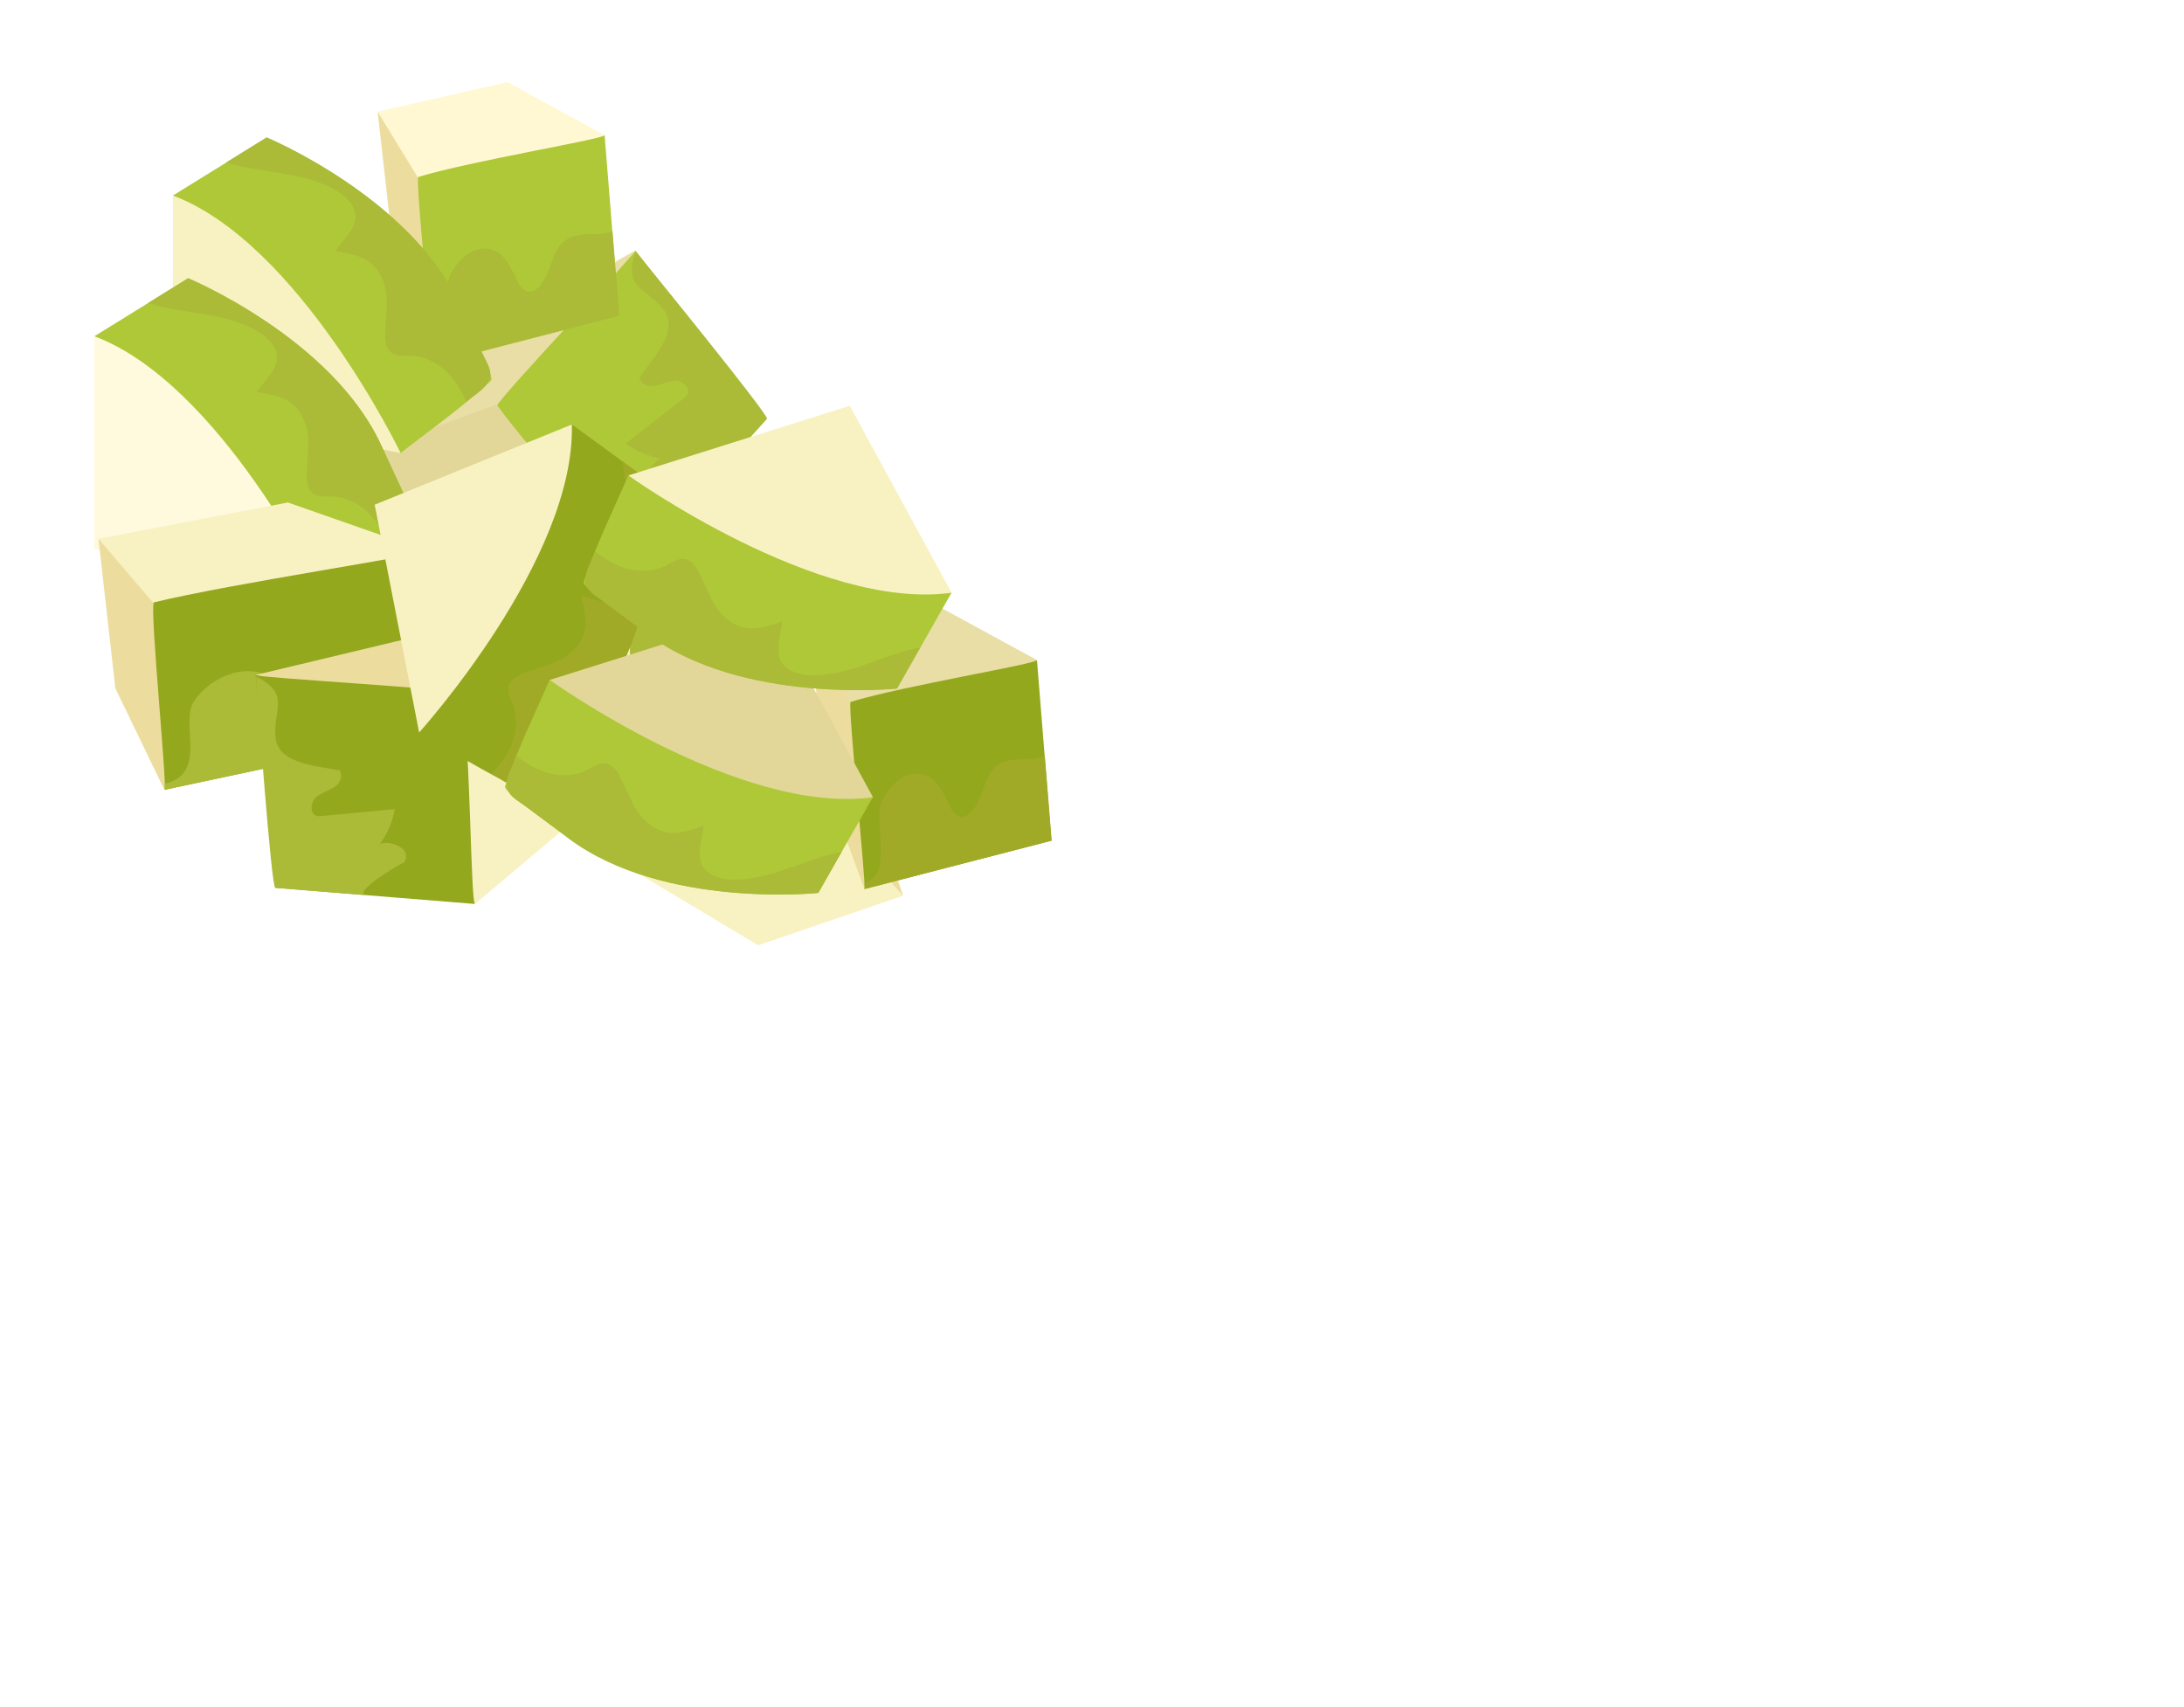
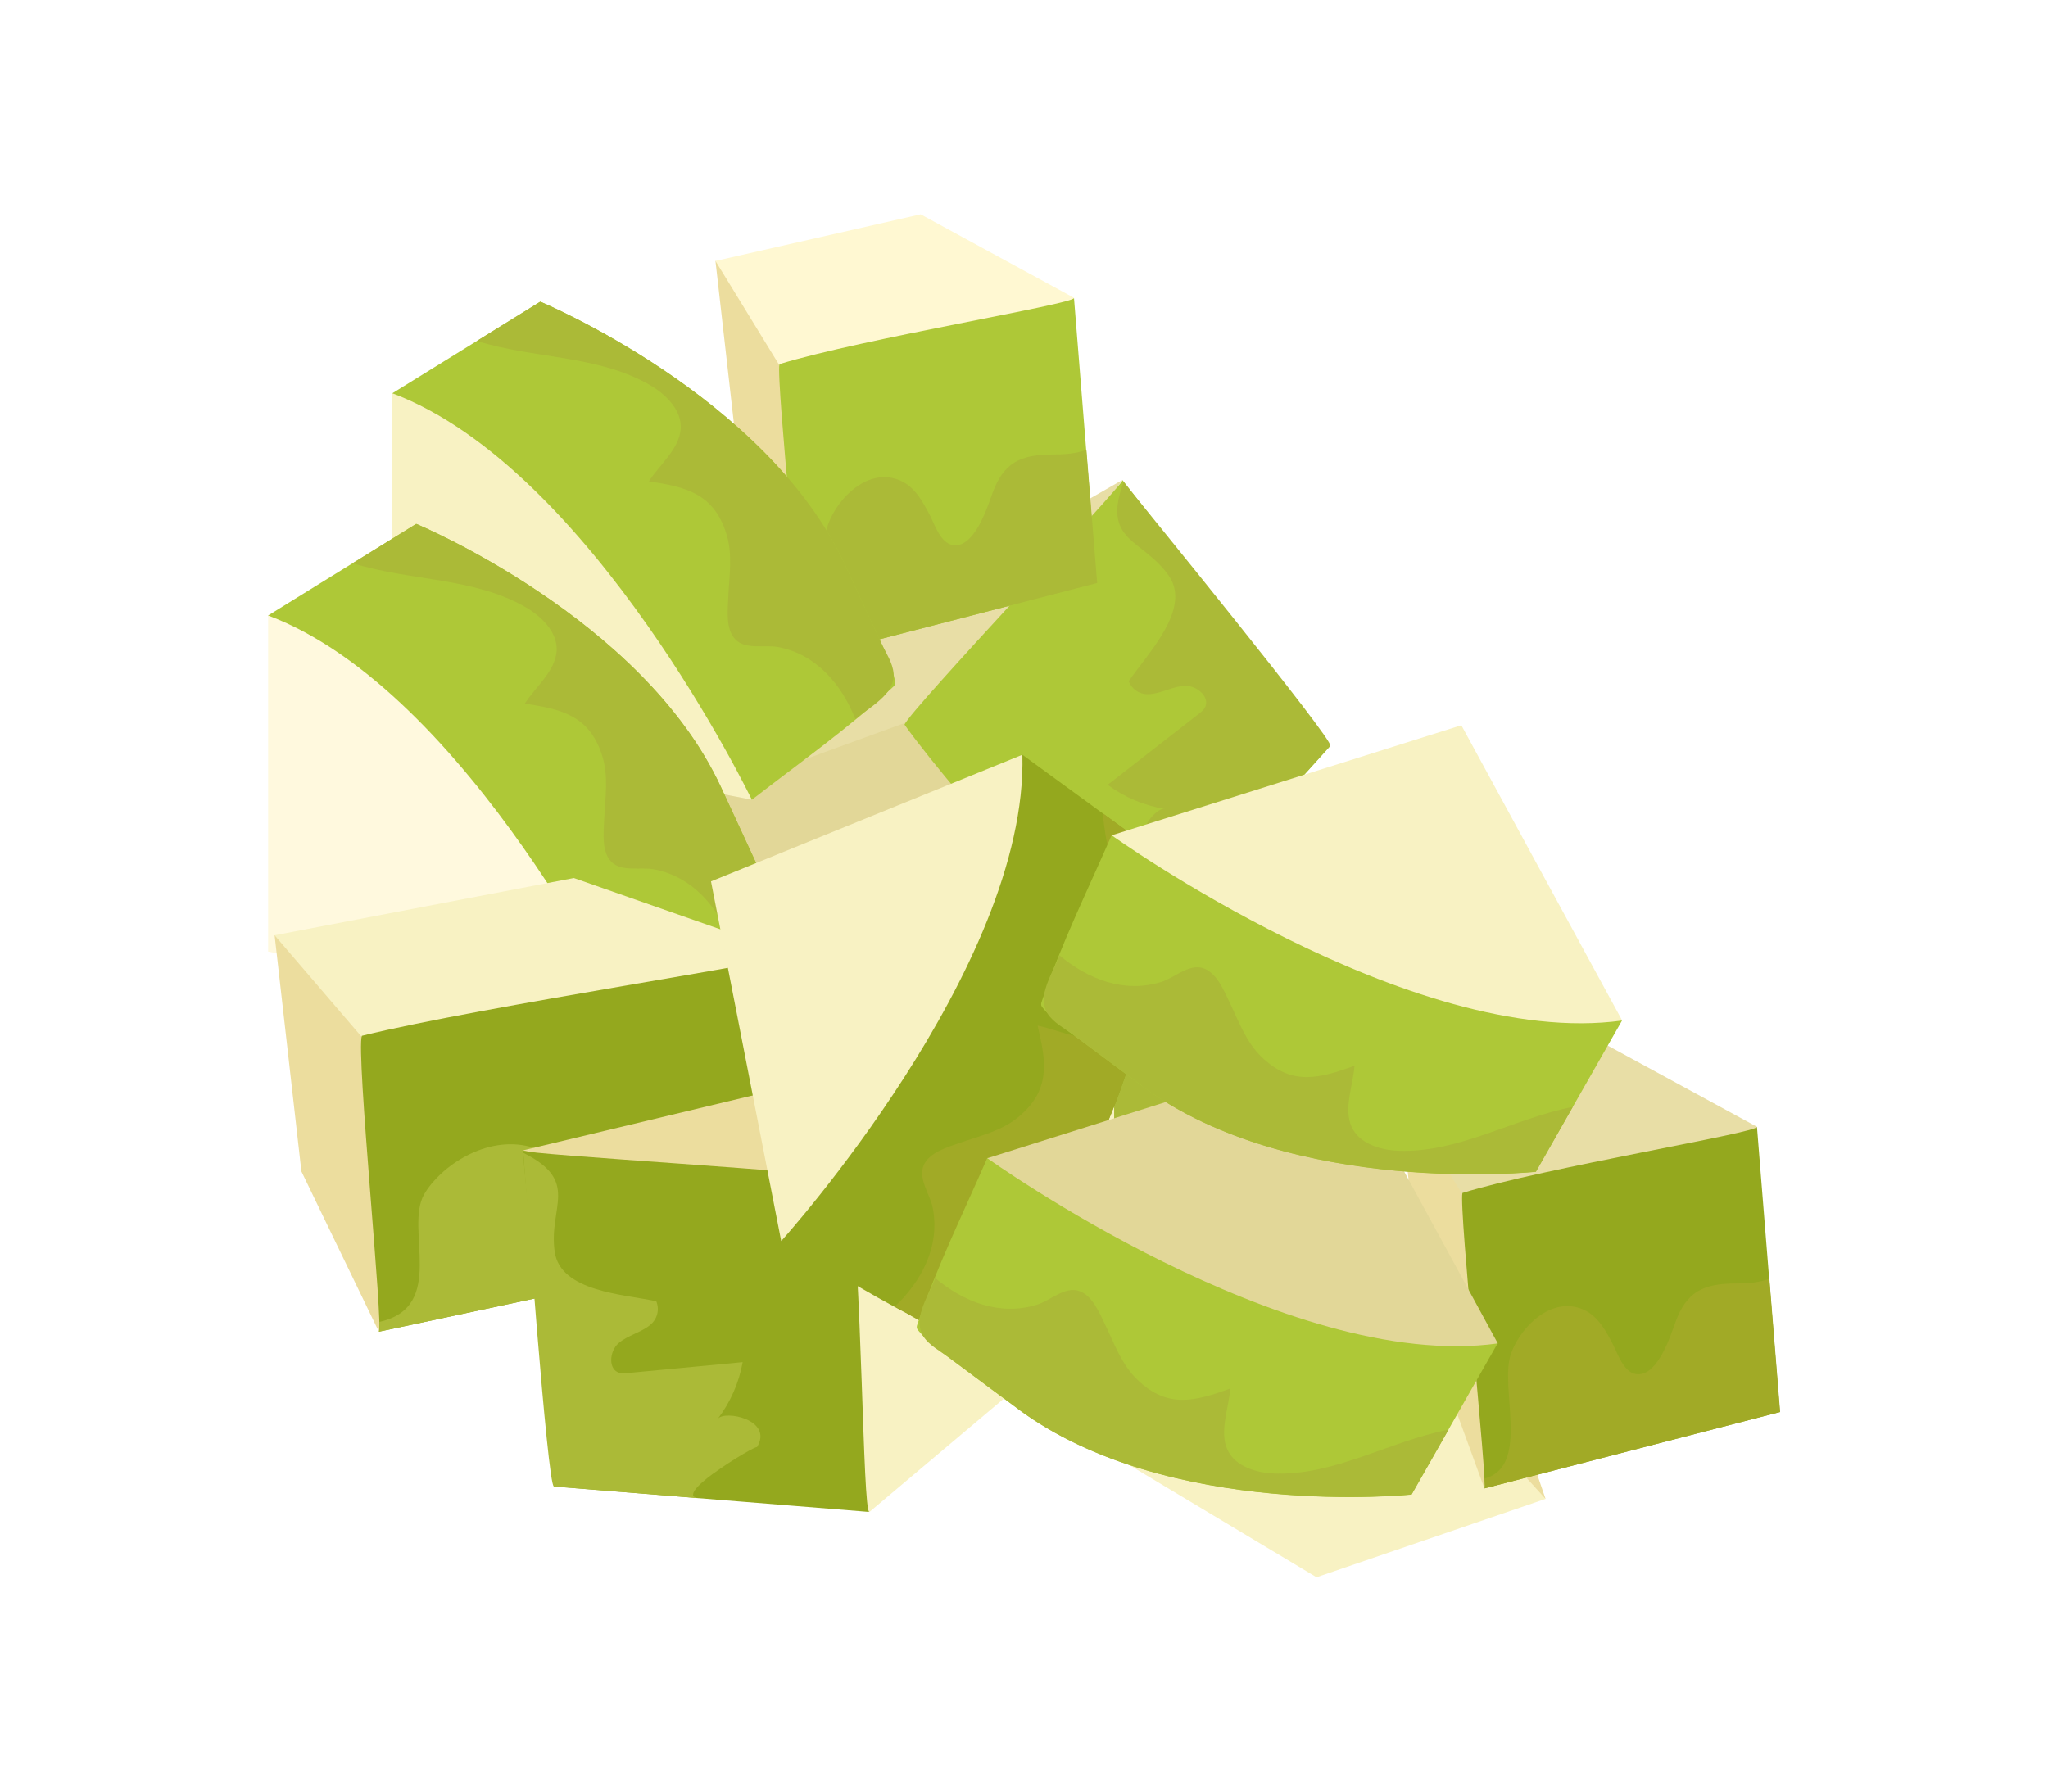
- <svg xmlns="http://www.w3.org/2000/svg" id="a" viewBox="0 0 256 200">
+ <svg xmlns="http://www.w3.org/2000/svg" id="a" viewBox="0 0 152 133">
  <defs>
    <style>.b{fill:#fff8d2;}.c{fill:#fff9de;}.d{fill:#e8dea6;}.e{fill:#e2d798;}.f{fill:#aec837;}.g{fill:#a1aa26;}.h{fill:#f8f2c3;}.i{fill:#ecdd9e;}.j{fill:#94a81e;}.k{fill:#abba37;}</style>
  </defs>
  <g>
-     <polygon class="d" points="54 52.81 38.1 54.75 50.41 43.16 74.46 29.35 62.39 46.58 54 52.81" />
+     <polygon class="d" points="62.84 59.09 46.95 61.03 59.25 49.43 83.3 35.63 71.23 52.86 62.84 59.09" />
    <g>
-       <polygon class="e" points="38.1 54.75 50.43 67.83 74.15 66.52 74.72 50.77 59.71 46.89 38.1 54.75" />
-       <path class="f" d="M58.28,47.5c4.13,5.8,16.21,18.65,15.88,19.02l15.74-17.43s-15.22-19.47-15.43-19.73c.19,.24-15.66,16.95-16.18,18.15Z" />
-       <path class="k" d="M80.59,56.5c-1.76,.21-3.88,.74-3.65,.8-2.34-.62-.18-3.67,.66-3.53-1.53-.25-2.99-.87-4.23-1.79,2.26-1.76,4.52-3.52,6.78-5.28,.15-.12,.31-.24,.41-.41,.48-.76-.54-1.69-1.44-1.66-.9,.03-1.72,.55-2.62,.62-.72,.06-1.31-.33-1.57-.96,1.39-2.03,4.7-5.39,2.97-7.84-1.94-2.76-4.99-2.49-3.35-6.95,1.33,1.65,15.66,19.22,15.34,19.58,0,.01-3.6,3.99-7.35,8.14,.91-.86-.38-.91-1.95-.72Z" />
+       <polygon class="e" points="46.95 61.03 59.27 74.1 83 72.8 83.57 57.05 68.55 53.16 46.95 61.03" />
+       <path class="f" d="M67.12,53.78c4.13,5.8,16.21,18.65,15.88,19.02l15.74-17.43s-15.22-19.47-15.43-19.73c.19,.24-15.66,16.95-16.18,18.15Z" />
+       <path class="k" d="M89.43,62.78c-1.76,.21-3.88,.74-3.65,.8-2.34-.62-.18-3.67,.66-3.53-1.53-.25-2.99-.87-4.23-1.79,2.26-1.76,4.52-3.52,6.78-5.28,.15-.12,.31-.24,.41-.41,.48-.76-.54-1.69-1.44-1.66-.9,.03-1.72,.55-2.62,.62-.72,.06-1.31-.33-1.57-.96,1.39-2.03,4.7-5.39,2.97-7.84-1.94-2.76-4.99-2.49-3.35-6.95,1.33,1.65,15.66,19.22,15.34,19.58,0,.01-3.6,3.99-7.35,8.14,.91-.86-.38-.91-1.95-.72Z" />
    </g>
  </g>
  <g>
-     <polygon class="i" points="92.71 95.86 105.86 104.99 100.38 88.99 85.54 65.57 88.19 86.44 92.71 95.86" />
+     <polygon class="i" points="101.55 102.14 114.71 111.27 109.23 95.27 94.38 71.85 97.04 92.72 101.55 102.14" />
    <g>
-       <polygon class="h" points="105.86 104.99 88.87 110.81 68.49 98.6 75.32 84.4 90.42 87.96 105.86 104.99" />
-       <path class="f" d="M91.4,89.17c-6.36,3.2-23.03,8.94-22.91,9.43l-5.8-22.76s22.54-10.13,22.85-10.27c-.28,.12,5.95,22.3,5.86,23.6Z" />
-       <path class="k" d="M67.46,86.74c1.46,1.01,3.09,2.46,2.85,2.41,2.36,.54,1.87-3.16,1.06-3.43,1.47,.49,3.05,.62,4.58,.39-1.18-2.61-2.36-5.22-3.54-7.83-.08-.18-.16-.36-.18-.55-.07-.9,1.27-1.24,2.05-.8,.78,.45,1.27,1.29,2.03,1.77,.61,.39,1.32,.32,1.84-.12-.28-2.44-1.64-6.95,1.03-8.32,3-1.54,5.58,.13,6.2-4.58-1.95,.83-22.82,9.71-22.7,10.18,0,.01,1.33,5.21,2.71,10.63-.4-1.18,.76-.63,2.06,.27Z" />
+       <polygon class="h" points="114.71 111.27 97.71 117.09 77.33 104.87 84.17 90.68 99.26 94.24 114.71 111.27" />
+       <path class="f" d="M100.24,95.45c-6.36,3.2-23.03,8.94-22.91,9.43l-5.8-22.76s22.54-10.13,22.85-10.27c-.28,.12,5.95,22.3,5.86,23.6Z" />
+       <path class="k" d="M76.3,93.01c1.46,1.01,3.09,2.46,2.85,2.41,2.36,.54,1.87-3.16,1.06-3.43,1.47,.49,3.05,.62,4.58,.39-1.18-2.61-2.36-5.22-3.54-7.83-.08-.18-.16-.36-.18-.55-.07-.9,1.27-1.24,2.05-.8,.78,.45,1.27,1.29,2.03,1.77,.61,.39,1.32,.32,1.84-.12-.28-2.44-1.64-6.95,1.03-8.32,3-1.54,5.58,.13,6.2-4.58-1.95,.83-22.82,9.71-22.7,10.18,0,.01,1.33,5.21,2.71,10.63-.4-1.18,.76-.63,2.06,.27Z" />
    </g>
  </g>
  <g>
-     <polygon class="i" points="48.86 14.58 44.26 13.09 46.24 30.62 50.64 42.68 51.45 23.67 48.86 14.58" />
+     <polygon class="i" points="57.7 20.86 53.1 19.37 55.09 36.9 59.48 48.95 60.3 29.95 57.7 20.86" />
    <g>
-       <polygon class="b" points="44.26 13.09 59.48 9.63 70.87 15.84 62.61 27.45 49.7 21.98 44.26 13.09" />
-       <path class="f" d="M49.01,20.75c6.16-1.89,21.89-4.46,21.86-4.91l1.7,21.17s-21.63,5.6-21.93,5.67c.27-.07-1.91-20.78-1.63-21.93Z" />
-       <path class="k" d="M69.3,27.46c-2.44,0-3.66,.63-4.48,2.87-.37,1.02-1.26,3.82-2.72,3.87-1.06,.04-1.52-1.43-1.9-2.18-.53-1.02-1.12-2.15-2.23-2.63-2.32-1.01-4.6,1.23-5.34,3.23-.93,2.5,1.47,8.38-1.97,9.32,.02,.45,.03,.72,0,.73,.3-.08,21.93-5.67,21.93-5.67,0,0-.39-4.84-.8-9.89-.76,.28-1.55,.35-2.48,.35Z" />
+       <polygon class="b" points="53.1 19.37 68.33 15.91 79.71 22.11 71.46 33.73 58.54 28.25 53.1 19.37" />
+       <path class="f" d="M57.85,27.03c6.16-1.89,21.89-4.46,21.86-4.91l1.7,21.17s-21.63,5.6-21.93,5.67c.27-.07-1.91-20.78-1.63-21.93Z" />
+       <path class="k" d="M78.14,33.74c-2.44,0-3.66,.63-4.48,2.87-.37,1.02-1.26,3.82-2.72,3.87-1.06,.04-1.52-1.43-1.9-2.18-.53-1.02-1.12-2.15-2.23-2.63-2.32-1.01-4.6,1.23-5.34,3.23-.93,2.5,1.47,8.38-1.97,9.32,.02,.45,.03,.72,0,.73,.3-.08,21.93-5.67,21.93-5.67,0,0-.39-4.84-.8-9.89-.76,.28-1.55,.35-2.48,.35Z" />
    </g>
  </g>
  <g>
-     <polygon class="i" points="99.54 76.12 94.94 74.63 96.93 92.16 101.32 104.21 102.13 85.21 99.54 76.12" />
+     <polygon class="i" points="108.39 82.39 103.79 80.9 105.77 98.43 110.17 110.49 110.98 91.49 108.39 82.39" />
    <g>
-       <polygon class="d" points="94.94 74.63 110.17 71.17 121.55 77.37 113.29 88.99 100.38 83.51 94.94 74.63" />
-       <path class="j" d="M99.69,82.28c6.16-1.89,21.89-4.46,21.86-4.91l1.7,21.17s-21.63,5.6-21.93,5.67c.27-.07-1.91-20.78-1.63-21.93Z" />
-       <path class="g" d="M119.98,89c-2.44,0-3.66,.63-4.48,2.87-.37,1.02-1.26,3.82-2.72,3.87-1.06,.04-1.52-1.43-1.9-2.18-.53-1.02-1.12-2.15-2.23-2.63-2.32-1.01-4.6,1.23-5.34,3.23-.93,2.5,1.47,8.38-1.97,9.32,.02,.45,.03,.72,0,.73,.3-.08,21.93-5.67,21.93-5.67,0,0-.39-4.84-.8-9.89-.76,.28-1.55,.35-2.48,.35Z" />
+       <polygon class="d" points="103.79 80.9 119.01 77.45 130.4 83.65 122.14 95.26 109.22 89.79 103.79 80.9" />
+       <path class="j" d="M108.54,88.56c6.16-1.89,21.89-4.46,21.86-4.91l1.7,21.17s-21.63,5.6-21.93,5.67c.27-.07-1.91-20.78-1.63-21.93Z" />
+       <path class="g" d="M128.83,95.28c-2.44,0-3.66,.63-4.48,2.87-.37,1.02-1.26,3.82-2.72,3.87-1.06,.04-1.52-1.43-1.9-2.18-.53-1.02-1.12-2.15-2.23-2.63-2.32-1.01-4.6,1.23-5.34,3.23-.93,2.5,1.47,8.38-1.97,9.32,.02,.45,.03,.72,0,.73,.3-.08,21.93-5.67,21.93-5.67,0,0-.39-4.84-.8-9.89-.76,.28-1.55,.35-2.48,.35Z" />
    </g>
  </g>
  <g>
-     <path class="f" d="M23.2,28.15l-2.93-5.23,10.99-6.8s16.8,6.98,22.62,19.54c.8,1.72,1.6,3.45,2.39,5.17,.53,1.15,1.07,2.2,1.32,3.44,.02,.08,.03,.16,0,.24-.03,.11-.13,.19-.22,.27-3.24,3.01-6.92,5.6-10.42,8.32L23.2,28.15Z" />
-     <path class="k" d="M53.87,35.65c-5.82-12.56-22.62-19.54-22.62-19.54l-4.71,2.92c4.22,1.33,9.04,1.04,12.89,3.3,1.12,.66,2.35,1.84,2.24,3.25-.12,1.48-1.56,2.63-2.36,3.87,2.72,.42,4.79,.88,5.74,3.86,.5,1.56,.22,3.17,.15,4.77-.04,.97-.2,2.35,.52,3.1,.76,.8,2.21,.38,3.21,.58,2.84,.55,4.71,2.81,5.71,5.36-.02-.06,1.12-.87,1.2-.93,.8-.61,1.71-1.38,1.63-2.48-.06-.79-.57-1.52-.9-2.23-.9-1.95-1.8-3.89-2.7-5.83Z" />
-     <path class="h" d="M20.27,22.92v24.95l26.69,5.23s-11.86-24.6-26.69-30.18Z" />
+     <path class="f" d="M32.04,34.43l-2.93-5.23,10.99-6.8s16.8,6.98,22.62,19.54c.8,1.72,1.6,3.45,2.39,5.17,.53,1.15,1.07,2.2,1.32,3.44,.02,.08,.03,.16,0,.24-.03,.11-.13,.19-.22,.27-3.24,3.01-6.92,5.6-10.42,8.32l-23.76-24.95Z" />
+     <path class="k" d="M62.72,41.93c-5.82-12.56-22.62-19.54-22.62-19.54l-4.71,2.92c4.22,1.33,9.04,1.04,12.89,3.3,1.12,.66,2.35,1.84,2.24,3.25-.12,1.48-1.56,2.63-2.36,3.87,2.72,.42,4.79,.88,5.74,3.86,.5,1.56,.22,3.17,.15,4.77-.04,.97-.2,2.35,.52,3.1,.76,.8,2.21,.38,3.21,.58,2.84,.55,4.71,2.81,5.71,5.36-.02-.06,1.12-.87,1.2-.93,.8-.61,1.71-1.38,1.63-2.48-.06-.79-.57-1.52-.9-2.23-.9-1.95-1.8-3.89-2.7-5.83Z" />
+     <path class="h" d="M29.11,29.19v24.95l26.69,5.23s-11.86-24.6-26.69-30.18Z" />
  </g>
  <g>
-     <path class="f" d="M13.99,44.65l-2.93-5.23,10.99-6.8s16.8,6.98,22.62,19.54c.8,1.72,1.6,3.45,2.39,5.17,.53,1.15,1.07,2.2,1.32,3.44,.02,.08,.03,.16,0,.24-.03,.11-.13,.19-.22,.27-3.24,3.01-6.92,5.6-10.42,8.32L13.99,44.65Z" />
-     <path class="k" d="M44.67,52.15c-5.82-12.56-22.62-19.54-22.62-19.54l-4.71,2.92c4.22,1.33,9.04,1.04,12.89,3.3,1.12,.66,2.35,1.84,2.24,3.25-.12,1.48-1.56,2.63-2.36,3.87,2.72,.42,4.79,.88,5.74,3.86,.5,1.56,.22,3.17,.15,4.77-.04,.97-.2,2.35,.52,3.1,.76,.8,2.21,.38,3.21,.58,2.84,.55,4.71,2.81,5.71,5.36-.02-.06,1.12-.87,1.2-.93,.8-.61,1.71-1.38,1.63-2.48-.06-.79-.57-1.52-.9-2.23-.9-1.95-1.8-3.89-2.7-5.83Z" />
-     <path class="c" d="M11.06,39.41v24.95l26.69,5.23s-11.86-24.6-26.69-30.18Z" />
+     <path class="f" d="M22.83,50.92l-2.93-5.23,10.99-6.8s16.8,6.98,22.62,19.54c.8,1.72,1.6,3.45,2.39,5.17,.53,1.15,1.07,2.2,1.32,3.44,.02,.08,.03,.16,0,.24-.03,.11-.13,.19-.22,.27-3.24,3.01-6.92,5.6-10.42,8.32l-23.76-24.95Z" />
+     <path class="k" d="M53.51,58.43c-5.82-12.56-22.62-19.54-22.62-19.54l-4.71,2.92c4.22,1.33,9.04,1.04,12.89,3.3,1.12,.66,2.35,1.84,2.24,3.25-.12,1.48-1.56,2.63-2.36,3.87,2.72,.42,4.79,.88,5.74,3.86,.5,1.56,.22,3.17,.15,4.77-.04,.97-.2,2.35,.52,3.1,.76,.8,2.21,.38,3.21,.58,2.84,.55,4.71,2.81,5.71,5.36-.02-.06,1.12-.87,1.2-.93,.8-.61,1.71-1.38,1.63-2.48-.06-.79-.57-1.52-.9-2.23-.9-1.95-1.8-3.89-2.7-5.83Z" />
+     <path class="c" d="M19.9,45.69v24.95l26.69,5.23s-11.86-24.6-26.69-30.18Z" />
  </g>
  <g>
-     <polygon class="i" points="18.12 64.42 11.54 63.15 13.52 80.68 19.27 92.59 21.41 73.43 18.12 64.42" />
+     <polygon class="i" points="26.96 70.7 20.38 69.43 22.37 86.96 28.12 98.86 30.26 79.71 26.96 70.7" />
    <g>
-       <polygon class="h" points="11.54 63.15 33.75 58.9 49.91 64.56 37.37 76.66 18.95 71.81 11.54 63.15" />
-       <path class="j" d="M18.03,70.61c9.01-2.21,31.91-5.6,31.88-6.05l1.39,21.2s-31.59,6.72-32.03,6.82c.39-.08-1.71-20.8-1.25-21.97Z" />
-       <path class="k" d="M47.05,76.34c-3.53,.12-5.33,.82-6.63,3.11-.59,1.05-2.01,3.91-4.14,4.03-1.53,.09-2.12-1.36-2.64-2.09-.71-1-1.52-2.1-3.1-2.53-3.3-.9-6.72,1.47-7.9,3.52-1.47,2.57,1.71,8.35-3.32,9.47,.01,.46,0,.73-.04,.73,.43-.09,32.03-6.82,32.03-6.82,0,0-.32-4.85-.65-9.9-1.12,.32-2.26,.43-3.6,.48Z" />
+       <polygon class="h" points="20.38 69.43 42.59 65.18 58.75 70.84 46.21 82.94 27.8 78.09 20.38 69.43" />
+       <path class="j" d="M26.87,76.89c9.01-2.21,31.91-5.6,31.88-6.05l1.39,21.2s-31.59,6.72-32.03,6.82c.39-.08-1.71-20.8-1.25-21.97Z" />
+       <path class="k" d="M55.89,82.62c-3.53,.12-5.33,.82-6.63,3.11-.59,1.05-2.01,3.91-4.14,4.03-1.53,.09-2.12-1.36-2.64-2.09-.71-1-1.52-2.1-3.1-2.53-3.3-.9-6.72,1.47-7.9,3.52-1.47,2.57,1.71,8.35-3.32,9.47,.01,.46,0,.73-.04,.73,.43-.09,32.03-6.82,32.03-6.82,0,0-.32-4.85-.65-9.9-1.12,.32-2.26,.43-3.6,.48Z" />
    </g>
  </g>
  <g>
-     <polygon class="i" points="60.95 82.16 73.84 72.67 56.93 72.67 29.96 79.12 50.57 83.38 60.95 82.16" />
+     <polygon class="i" points="69.79 88.44 82.69 78.95 65.78 78.95 38.81 85.4 59.41 89.66 69.79 88.44" />
    <g>
-       <polygon class="h" points="73.84 72.67 73.84 90.64 55.68 105.96 44.46 94.89 52.73 81.76 73.84 72.67" />
-       <path class="j" d="M54.19,81.23c.97,7.06,.99,24.69,1.49,24.73l-23.41-1.89s-2.28-24.61-2.31-24.94c.03,.3,23.02,1.6,24.22,2.11Z" />
-       <path class="k" d="M44.13,103.09c1.43-1.05,3.33-2.12,3.2-1.92,1.28-2.05-2.38-2.8-2.9-2.12,.94-1.23,1.58-2.69,1.85-4.21-2.85,.27-5.7,.54-8.55,.81-.19,.02-.39,.04-.58-.01-.87-.23-.77-1.6-.09-2.2,.68-.59,1.63-.78,2.33-1.34,.56-.45,.73-1.14,.48-1.78-2.4-.52-7.11-.7-7.54-3.67-.48-3.34,1.93-5.23-2.33-7.35,.16,2.11,1.79,24.73,2.27,24.77,.01,0,5.36,.43,10.93,.88-1.25,0-.35-.93,.92-1.86Z" />
+       <polygon class="h" points="82.69 78.95 82.69 96.92 64.53 112.24 53.31 101.17 61.57 88.04 82.69 78.95" />
+       <path class="j" d="M63.03,87.51c.97,7.06,.99,24.69,1.49,24.73l-23.41-1.89s-2.28-24.61-2.31-24.94c.03,.3,23.02,1.6,24.22,2.11Z" />
+       <path class="k" d="M52.97,109.37c1.43-1.05,3.33-2.12,3.2-1.92,1.28-2.05-2.38-2.8-2.9-2.12,.94-1.23,1.58-2.69,1.85-4.21-2.85,.27-5.7,.54-8.55,.81-.19,.02-.39,.04-.58-.01-.87-.23-.77-1.6-.09-2.2,.68-.59,1.63-.78,2.33-1.34,.56-.45,.73-1.14,.48-1.78-2.4-.52-7.11-.7-7.54-3.67-.48-3.34,1.93-5.23-2.33-7.35,.16,2.11,1.79,24.73,2.27,24.77,.01,0,5.36,.43,10.93,.88-1.25,0-.35-.93,.92-1.86Z" />
    </g>
  </g>
  <g>
-     <path class="j" d="M63.29,54.44l3.74-4.69,10.44,7.62s-.13,18.19-9.58,28.31c-1.29,1.39-2.59,2.78-3.89,4.16-.86,.92-1.64,1.82-2.69,2.52-.07,.05-.14,.09-.22,.1-.12,.01-.23-.05-.34-.1-4.01-1.87-7.8-4.3-11.63-6.51l14.16-31.41Z" />
-     <path class="g" d="M67.9,85.69c9.44-10.13,9.58-28.31,9.58-28.31l-4.48-3.27c.36,4.41,2.45,8.77,1.8,13.19-.19,1.28-.82,2.87-2.17,3.3-1.41,.45-3.02-.46-4.47-.73,.64,2.68,.99,4.77-1.41,6.77-1.25,1.05-2.85,1.4-4.36,1.93-.91,.32-2.25,.7-2.68,1.65-.45,1.01,.48,2.19,.67,3.19,.55,2.84-.83,5.42-2.81,7.31,.05-.05,1.23,.71,1.32,.76,.86,.51,1.92,1.06,2.91,.58,.71-.35,1.2-1.1,1.73-1.67,1.46-1.57,2.93-3.13,4.39-4.7Z" />
-     <path class="h" d="M67.03,49.76l-23.11,9.4,5.21,26.7s18.32-20.26,17.9-36.1Z" />
+     <path class="j" d="M72.14,60.72l3.74-4.69,10.44,7.62s-.13,18.19-9.58,28.31c-1.29,1.39-2.59,2.78-3.89,4.16-.86,.92-1.64,1.82-2.69,2.52-.07,.05-.14,.09-.22,.1-.12,.01-.23-.05-.34-.1-4.01-1.87-7.8-4.3-11.63-6.51l14.16-31.41Z" />
+     <path class="g" d="M76.75,91.96c9.44-10.13,9.58-28.31,9.58-28.31l-4.48-3.27c.36,4.41,2.45,8.77,1.8,13.19-.19,1.28-.82,2.87-2.17,3.3-1.41,.45-3.02-.46-4.47-.73,.64,2.68,.99,4.77-1.41,6.77-1.25,1.05-2.85,1.4-4.36,1.93-.91,.32-2.25,.7-2.68,1.65-.45,1.01,.48,2.19,.67,3.19,.55,2.84-.83,5.42-2.81,7.31,.05-.05,1.23,.71,1.32,.76,.86,.51,1.92,1.06,2.91,.58,.71-.35,1.2-1.1,1.73-1.67,1.46-1.57,2.93-3.13,4.39-4.7Z" />
+     <path class="h" d="M75.88,56.03l-23.11,9.4,5.21,26.7s18.32-20.26,17.9-36.1Z" />
  </g>
  <g>
-     <path class="f" d="M97.24,90.24l5.08,3.19-6.4,11.23s-18.09,1.9-29.21-6.35c-1.53-1.13-3.05-2.26-4.57-3.4-1.01-.75-1.99-1.42-2.8-2.39-.05-.06-.11-.13-.13-.21-.03-.12,.02-.23,.06-.35,1.41-4.19,3.4-8.23,5.17-12.29l32.8,10.55Z" />
-     <path class="k" d="M66.71,98.32c11.12,8.25,29.21,6.35,29.21,6.35l2.74-4.82c-4.35,.85-8.44,3.41-12.9,3.26-1.29-.04-2.94-.49-3.52-1.79-.6-1.35,.11-3.06,.22-4.52-2.59,.93-4.63,1.52-6.89-.65-1.18-1.13-1.71-2.68-2.41-4.12-.42-.87-.95-2.16-1.94-2.48-1.05-.34-2.13,.72-3.09,1.02-2.76,.87-5.48-.21-7.58-1.98,.05,.04-.57,1.3-.61,1.4-.41,.92-.84,2.03-.25,2.95,.43,.66,1.23,1.07,1.85,1.53,1.72,1.28,3.44,2.56,5.16,3.83Z" />
-     <path class="e" d="M102.32,93.44l-11.93-21.91-25.95,8.17s22.18,15.93,37.88,13.75Z" />
+     <path class="f" d="M106.08,96.52l5.08,3.19-6.4,11.23s-18.09,1.9-29.21-6.35c-1.53-1.13-3.05-2.26-4.57-3.4-1.01-.75-1.99-1.42-2.8-2.39-.05-.06-.11-.13-.13-.21-.03-.12,.02-.23,.06-.35,1.41-4.19,3.4-8.23,5.17-12.29l32.8,10.55Z" />
+     <path class="k" d="M75.56,104.6c11.12,8.25,29.21,6.35,29.21,6.35l2.74-4.82c-4.35,.85-8.44,3.41-12.9,3.26-1.29-.04-2.94-.49-3.52-1.79-.6-1.35,.11-3.06,.22-4.52-2.59,.93-4.63,1.52-6.89-.65-1.18-1.13-1.71-2.68-2.41-4.12-.42-.87-.95-2.16-1.94-2.48-1.05-.34-2.13,.72-3.09,1.02-2.76,.87-5.48-.21-7.58-1.98,.05,.04-.57,1.3-.61,1.4-.41,.92-.84,2.03-.25,2.95,.43,.66,1.23,1.07,1.85,1.53,1.72,1.28,3.44,2.56,5.16,3.83Z" />
+     <path class="e" d="M111.16,99.72l-11.93-21.91-25.95,8.17s22.18,15.93,37.88,13.75Z" />
  </g>
  <g>
-     <path class="f" d="M106.46,66.28l5.08,3.19-6.4,11.23s-18.09,1.9-29.21-6.35c-1.53-1.13-3.05-2.26-4.57-3.4-1.01-.75-1.99-1.42-2.8-2.39-.05-.06-.11-.13-.13-.21-.03-.12,.02-.23,.06-.35,1.41-4.19,3.4-8.23,5.17-12.29l32.8,10.55Z" />
-     <path class="k" d="M75.93,74.36c11.12,8.25,29.21,6.35,29.21,6.35l2.74-4.82c-4.35,.85-8.44,3.41-12.9,3.26-1.29-.04-2.94-.49-3.52-1.79-.6-1.35,.11-3.06,.22-4.52-2.59,.93-4.63,1.52-6.89-.65-1.18-1.13-1.71-2.68-2.41-4.12-.42-.87-.95-2.16-1.94-2.48-1.05-.34-2.13,.72-3.09,1.02-2.76,.87-5.48-.21-7.58-1.98,.05,.04-.57,1.3-.61,1.4-.41,.92-.84,2.03-.25,2.95,.43,.66,1.23,1.07,1.85,1.53,1.72,1.28,3.44,2.56,5.16,3.83Z" />
-     <path class="h" d="M111.54,69.47l-11.93-21.91-25.95,8.17s22.18,15.93,37.88,13.75Z" />
+     <path class="f" d="M115.31,72.56l5.08,3.19-6.4,11.23s-18.09,1.9-29.21-6.35c-1.53-1.13-3.05-2.26-4.57-3.4-1.01-.75-1.99-1.42-2.8-2.39-.05-.06-.11-.13-.13-.21-.03-.12,.02-.23,.06-.35,1.41-4.19,3.4-8.23,5.17-12.29l32.8,10.55Z" />
+     <path class="k" d="M84.78,80.64c11.12,8.25,29.21,6.35,29.21,6.35l2.74-4.82c-4.35,.85-8.44,3.41-12.9,3.26-1.29-.04-2.94-.49-3.52-1.79-.6-1.35,.11-3.06,.22-4.52-2.59,.93-4.63,1.52-6.89-.65-1.18-1.13-1.71-2.68-2.41-4.12-.42-.87-.95-2.16-1.94-2.48-1.05-.34-2.13,.72-3.09,1.02-2.76,.87-5.48-.21-7.58-1.98,.05,.04-.57,1.3-.61,1.4-.41,.92-.84,2.03-.25,2.95,.43,.66,1.23,1.07,1.85,1.53,1.72,1.28,3.44,2.56,5.16,3.83Z" />
+     <path class="h" d="M120.39,75.75l-11.93-21.91-25.95,8.17s22.18,15.93,37.88,13.75Z" />
  </g>
</svg>
